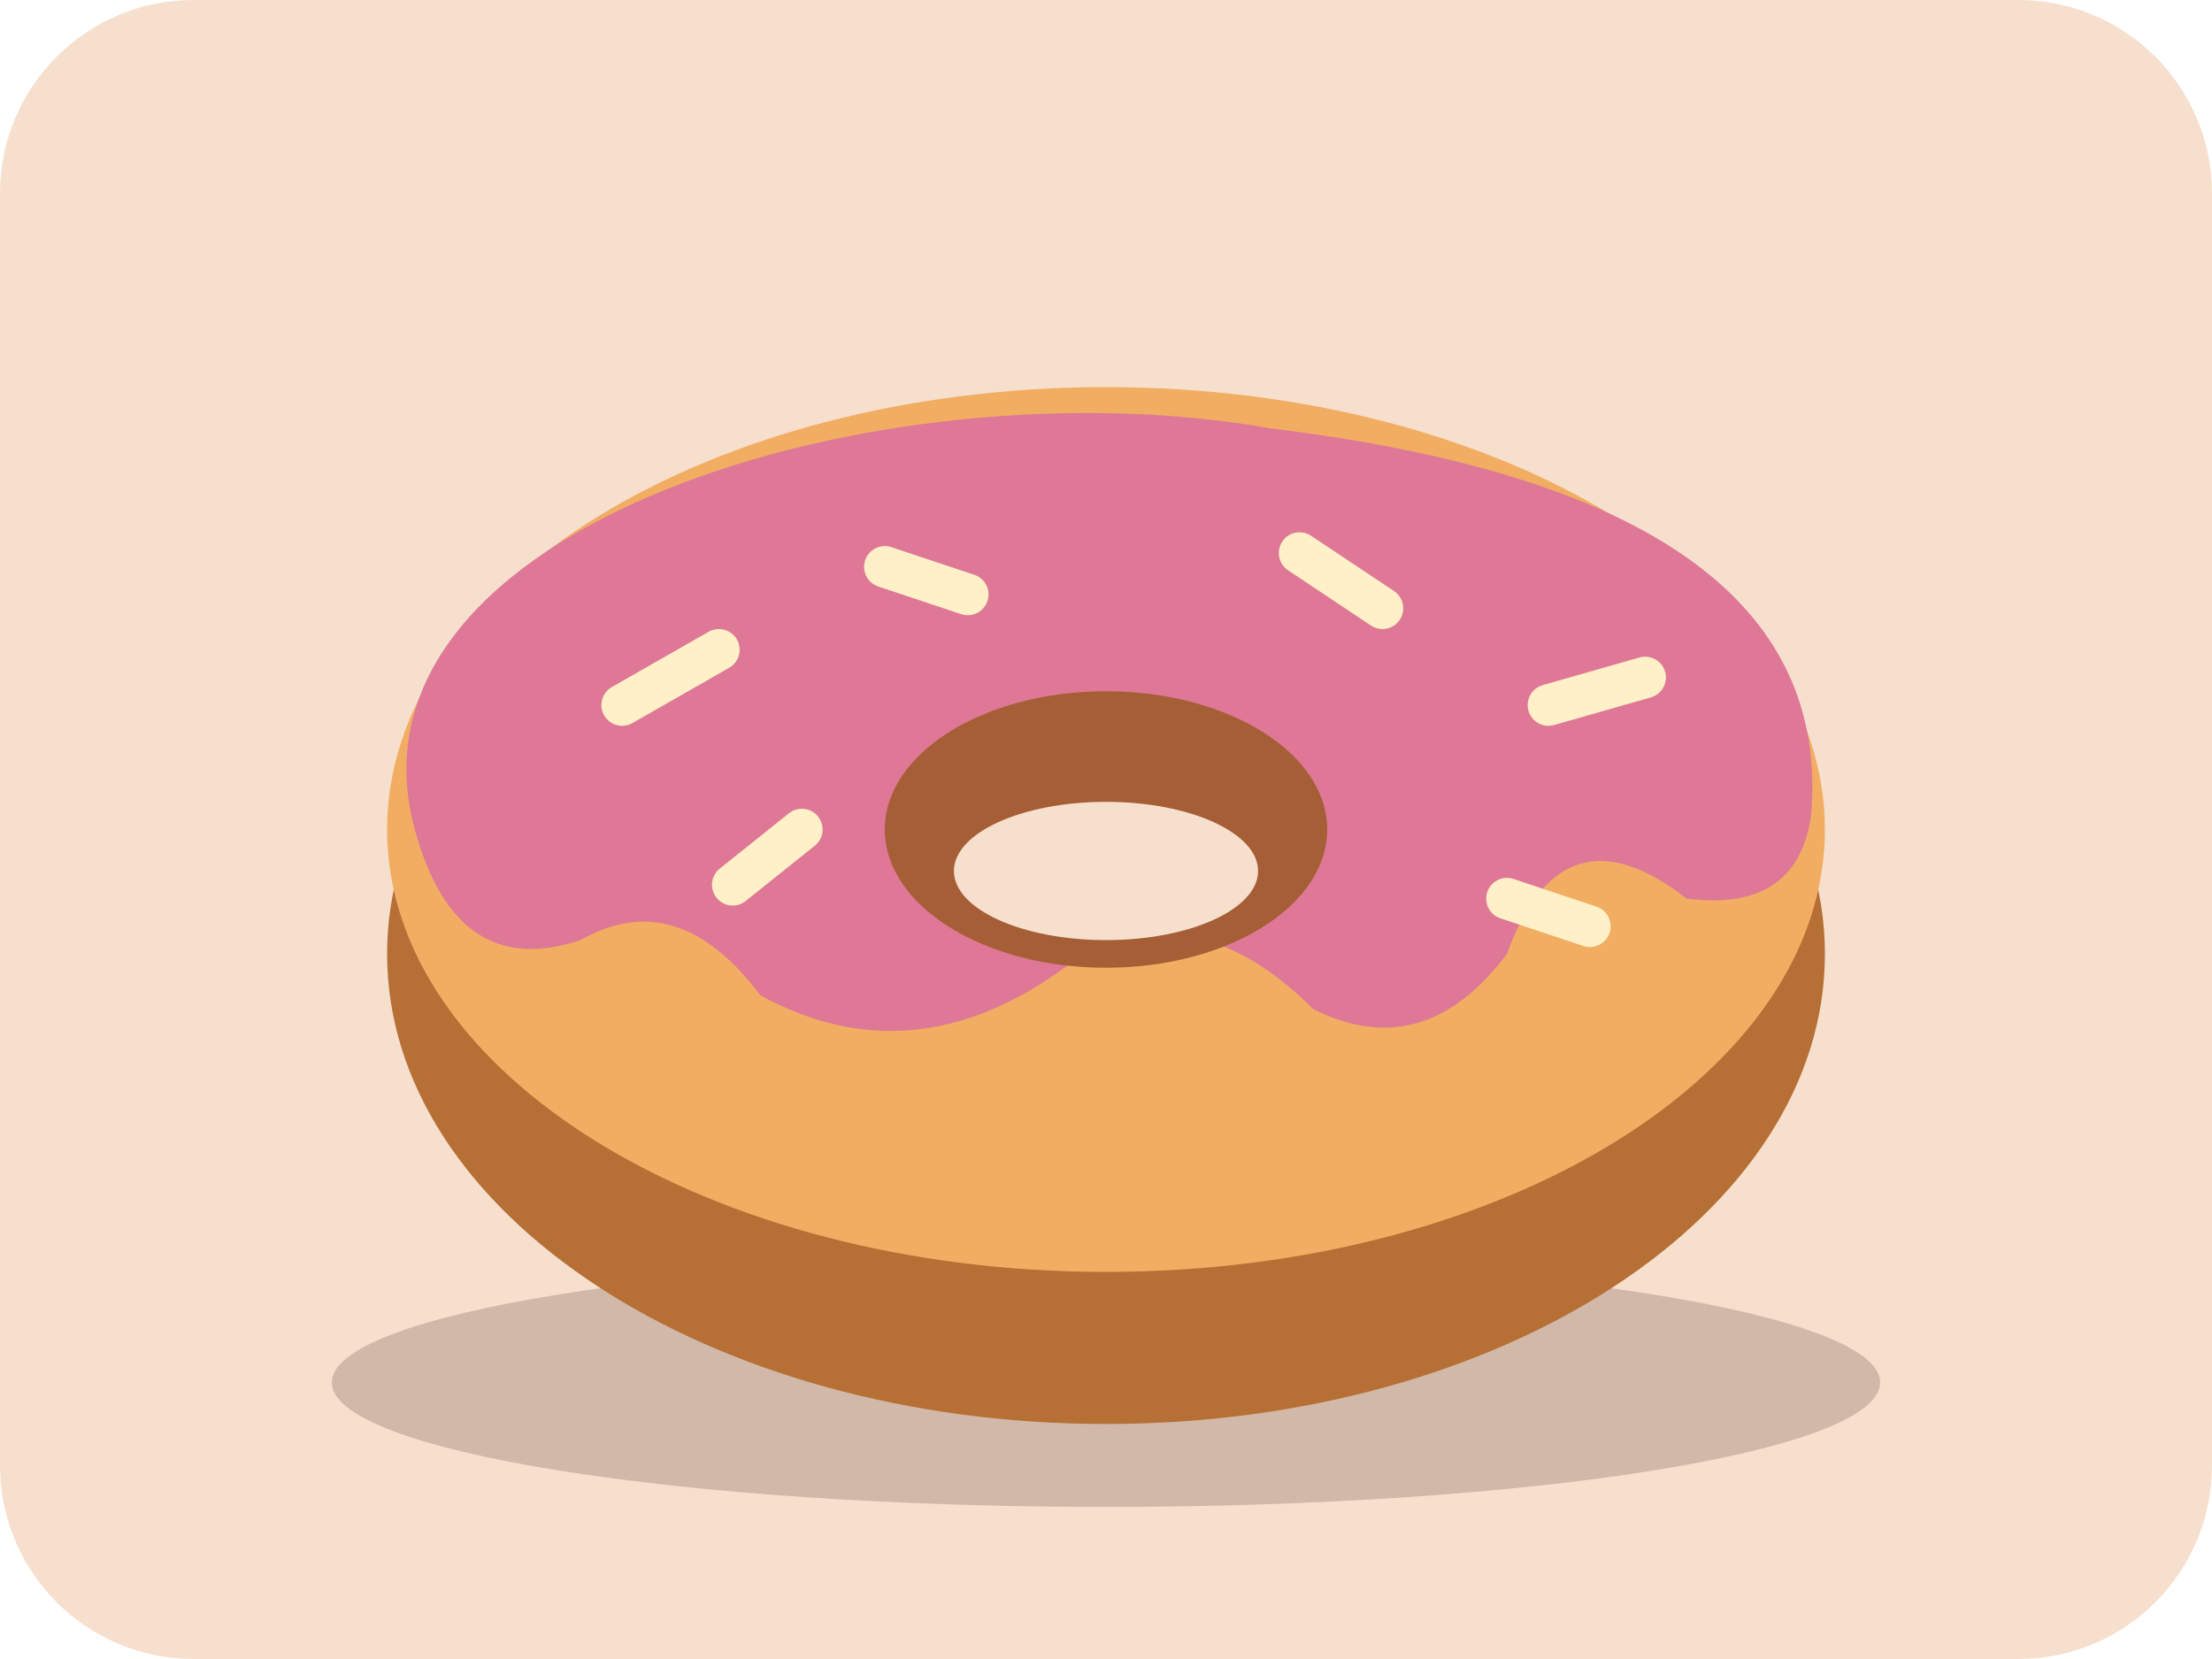
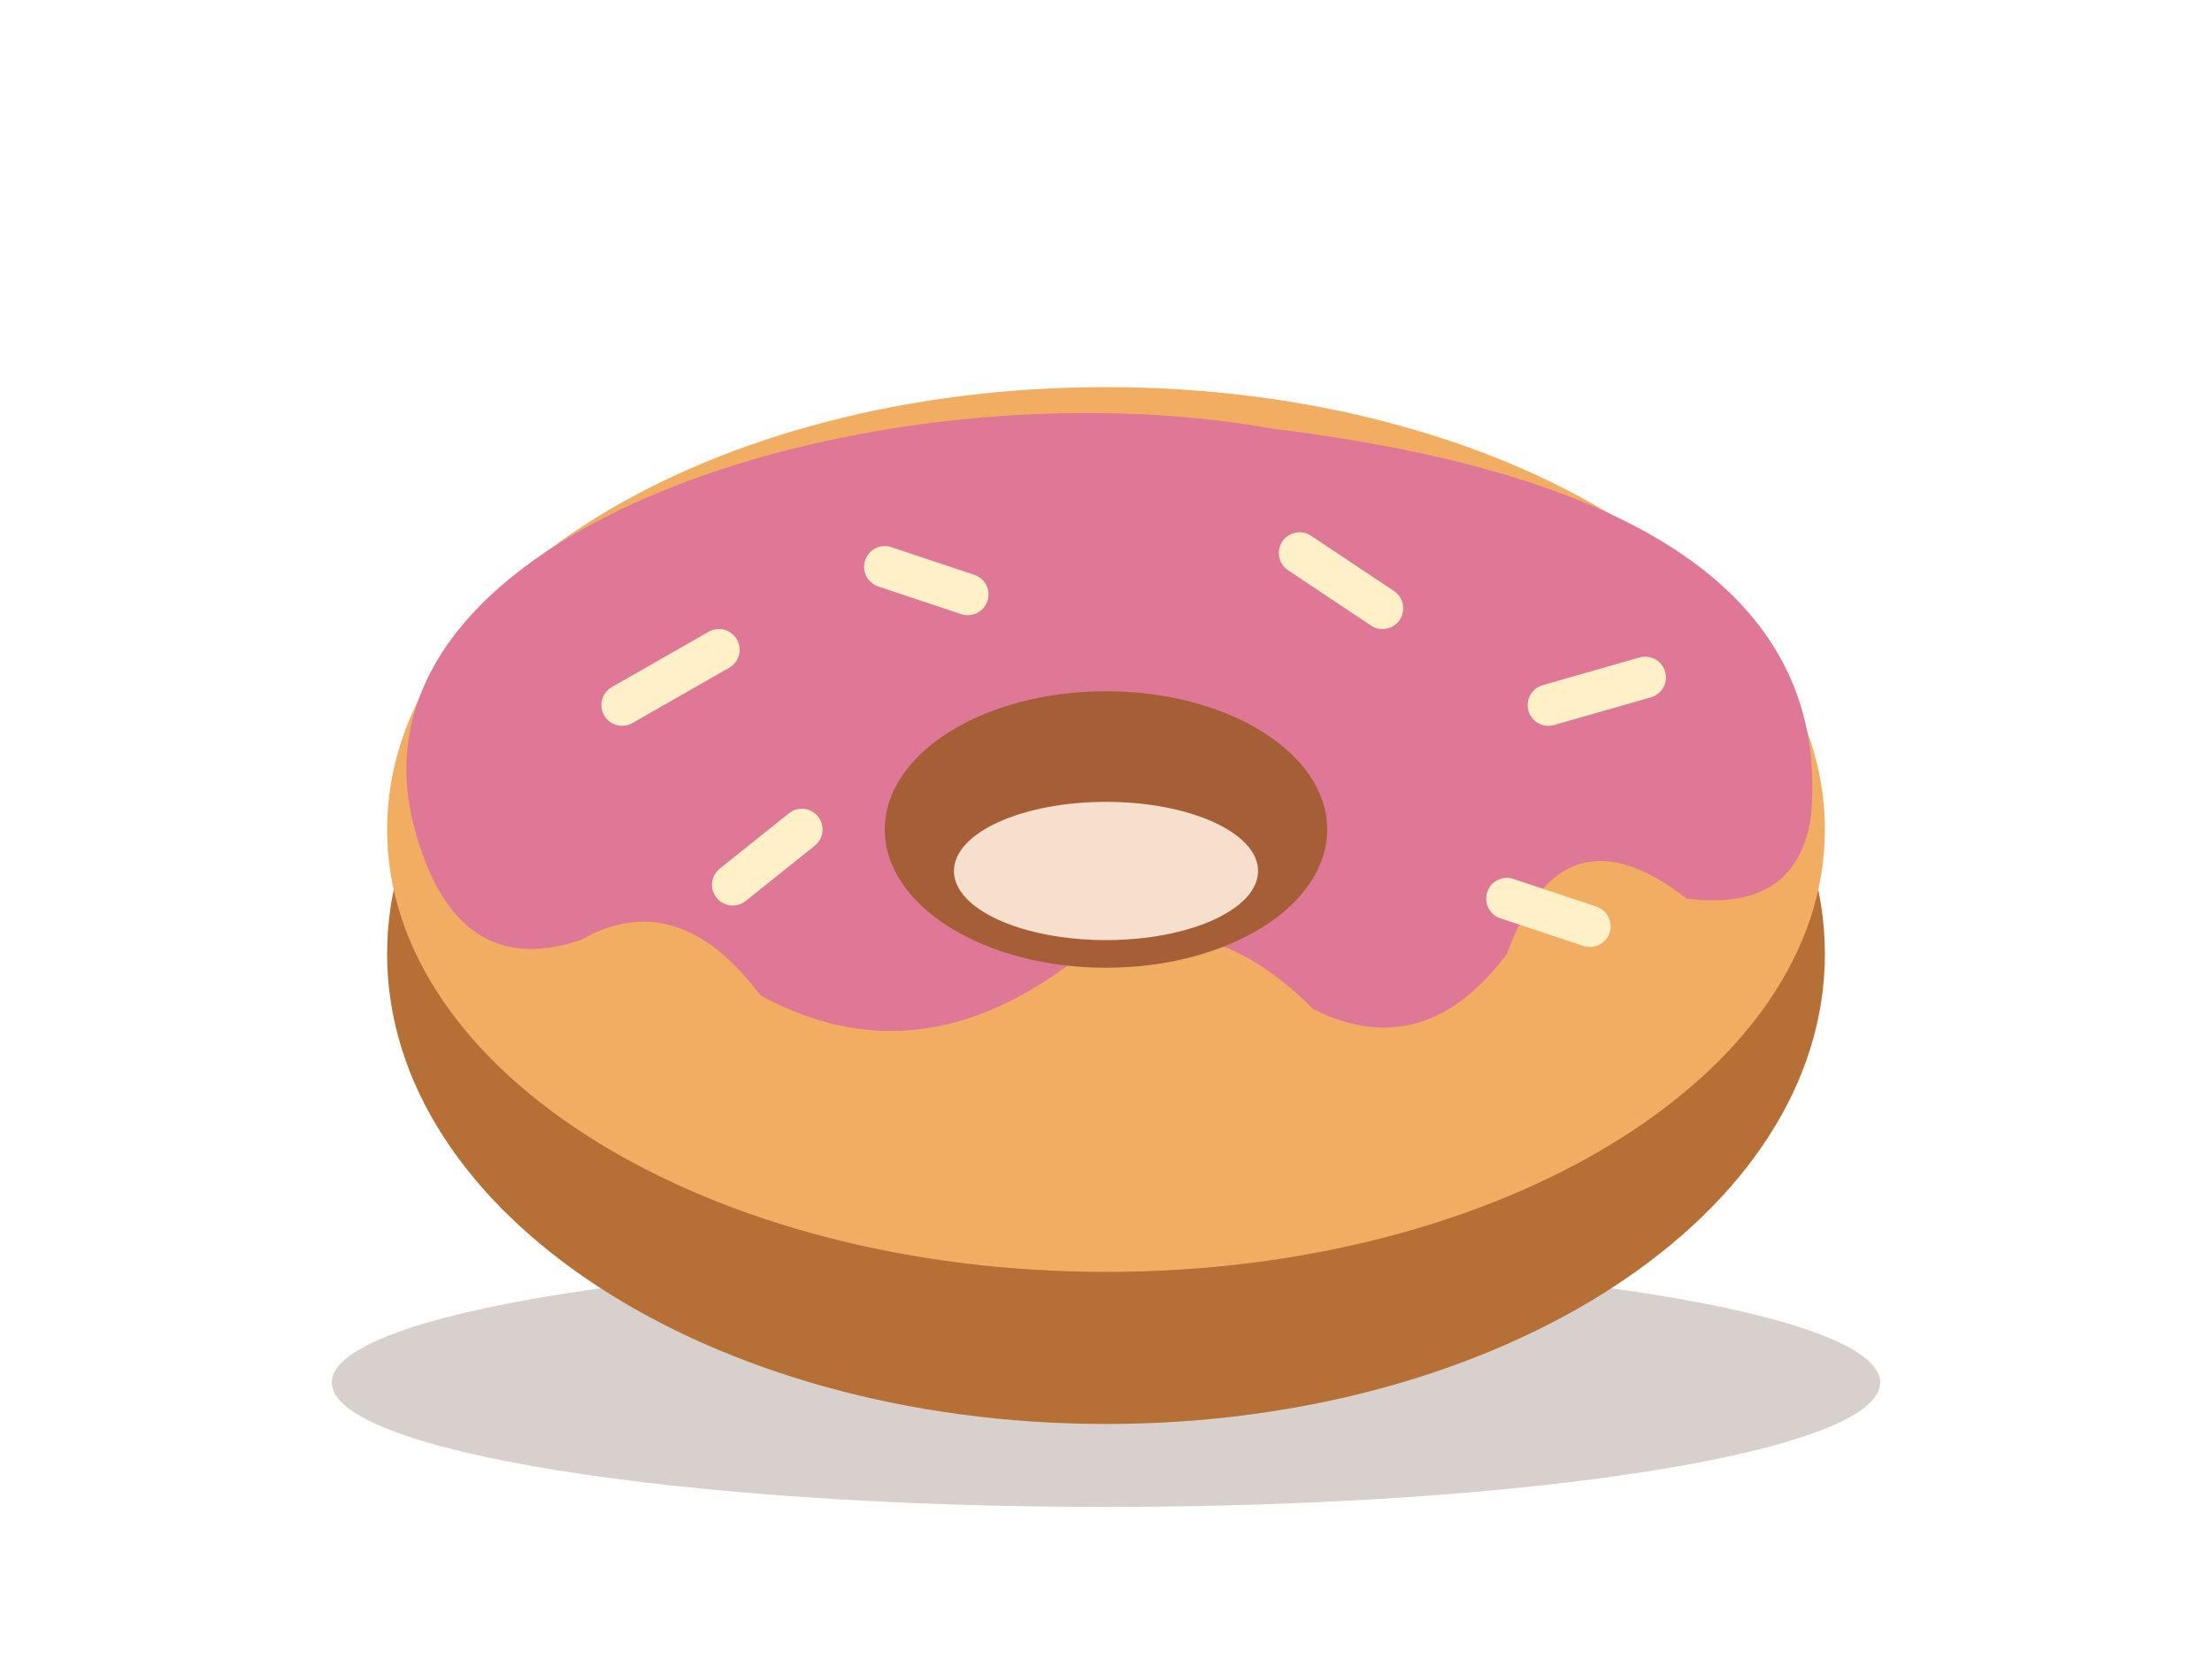
<svg xmlns="http://www.w3.org/2000/svg" width="160" height="120" viewBox="0 0 160 120">
-   <rect width="160" height="120" rx="14" fill="#f7dfce" />
  <ellipse cx="80" cy="100" rx="56" ry="9" fill="#5e3b2c" opacity=".24" />
  <ellipse cx="80" cy="69" rx="52" ry="34" fill="#b66f35" />
  <ellipse cx="80" cy="60" rx="52" ry="32" fill="#f1ae63" />
  <path d="M30 60C24 38 64 26 92 31q41 5 39 28-1 7-9 6-9-7-13 4-6 8-14 4-9-9-18-3-11 8-22 2-6-8-13-4-9 3-12-8z" fill="#de7896" />
  <ellipse cx="80" cy="60" rx="16" ry="10" fill="#a65e36" />
  <ellipse cx="80" cy="63" rx="11" ry="5" fill="#f7dfce" />
  <path d="m45 51 7-4m12-6 6 2m24-3 6 4m12 7 7-2m-66 15 5-4m51 5 6 2" stroke="#fff0c8" stroke-width="3" stroke-linecap="round" />
</svg>
